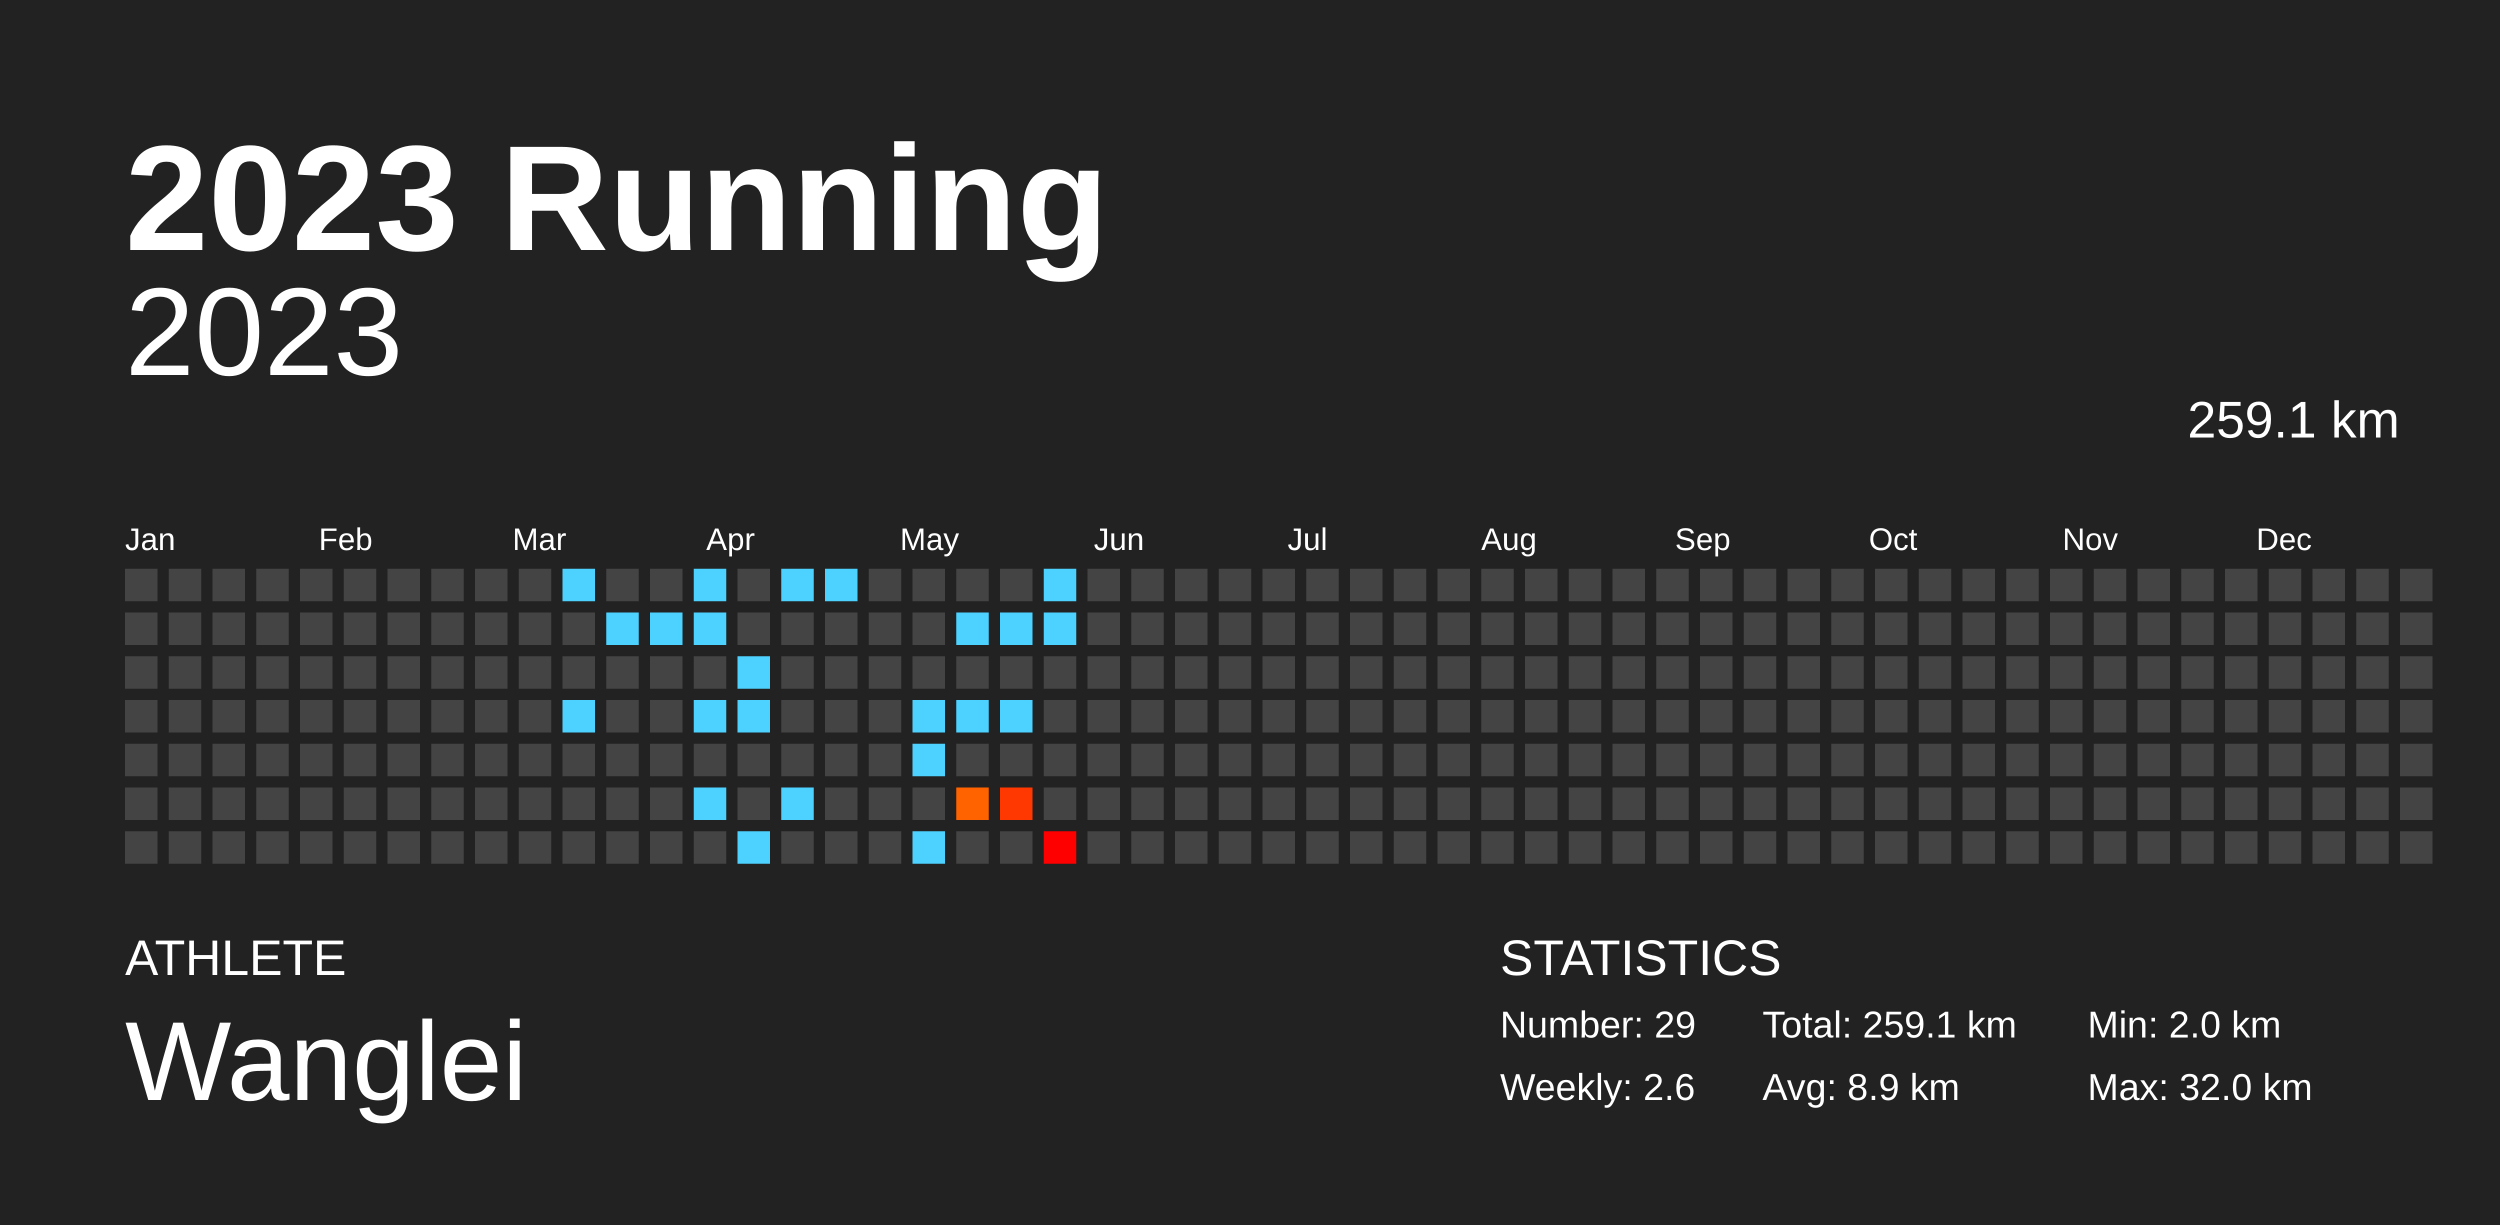
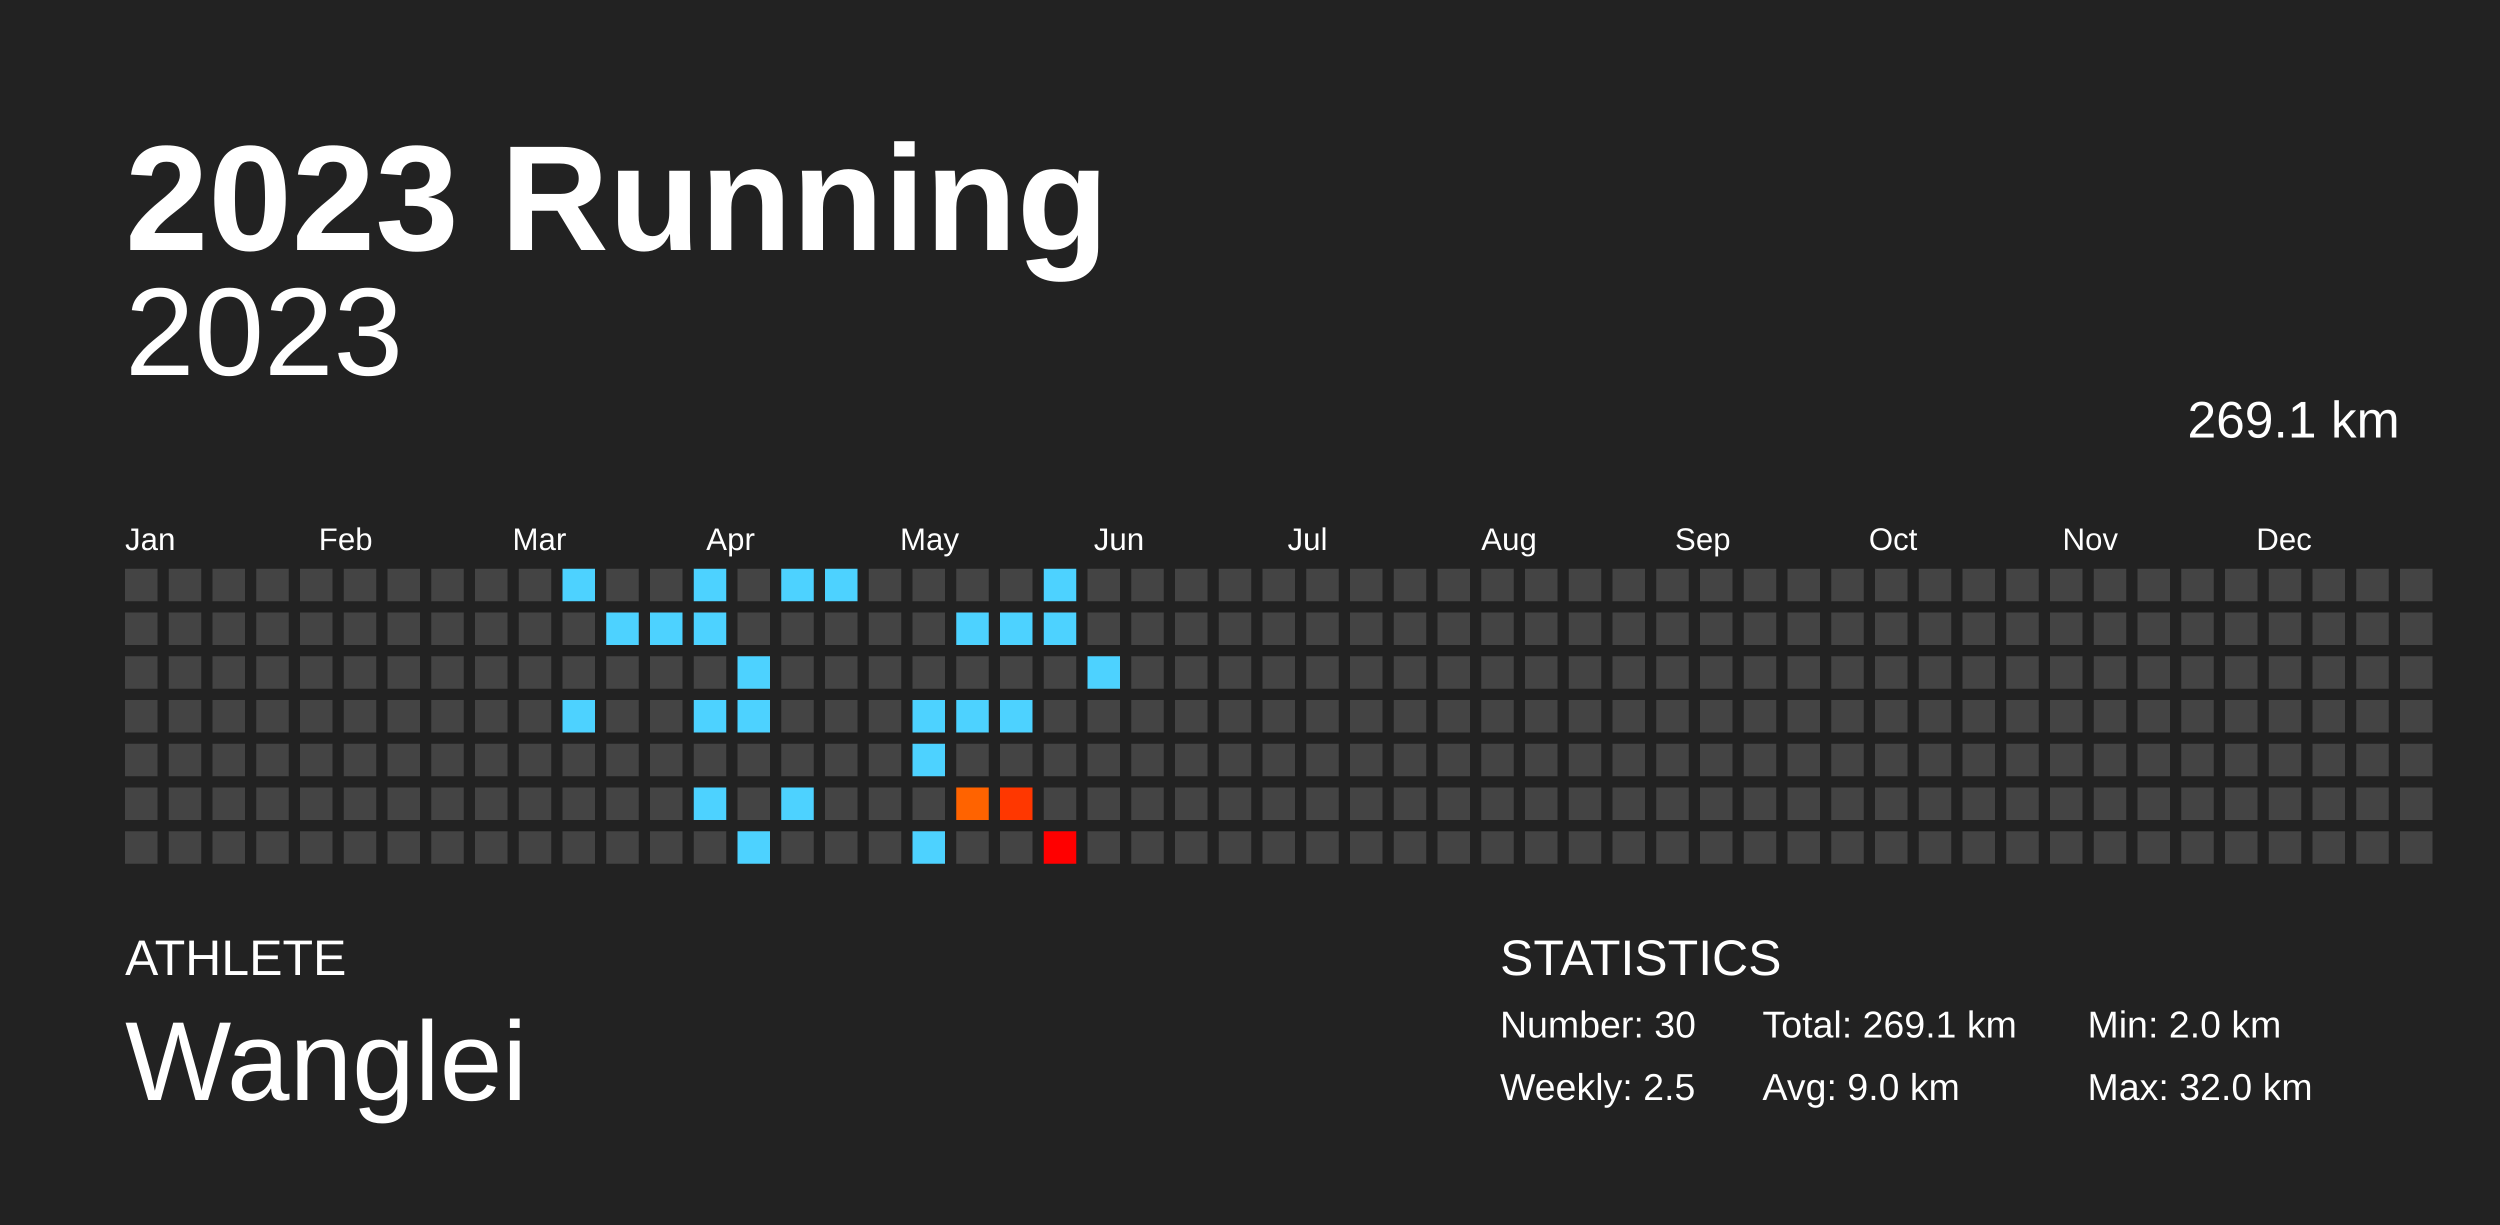
<svg xmlns="http://www.w3.org/2000/svg" baseProfile="full" height="98mm" version="1.1" viewBox="0,0,200,98" width="200mm">
  <defs />
  <rect fill="#222222" height="98" width="200" x="0" y="0" />
  <text fill="#FFFFFF" style="font-size:12px; font-family:Arial; font-weight:bold;" x="10" y="20">2023 Running</text>
  <text fill="#FFFFFF" style="font-size:4px; font-family:Arial" x="10" y="78">ATHLETE</text>
  <text fill="#FFFFFF" style="font-size:9px; font-family:Arial" x="10" y="88">Wanglei</text>
  <text fill="#FFFFFF" style="font-size:4px; font-family:Arial" x="120" y="78">STATISTICS</text>
-   <text fill="#FFFFFF" style="font-size:3px; font-family:Arial" x="120" y="83">Number: 29</text>
-   <text fill="#FFFFFF" style="font-size:3px; font-family:Arial" x="120" y="88">Weekly: 2.6</text>
-   <text fill="#FFFFFF" style="font-size:3px; font-family:Arial" x="141" y="83">Total: 259.1 km</text>
-   <text fill="#FFFFFF" style="font-size:3px; font-family:Arial" x="141" y="88">Avg: 8.9 km</text>
+   <text fill="#FFFFFF" style="font-size:3px; font-family:Arial" x="120" y="83">Number: 30</text>
+   <text fill="#FFFFFF" style="font-size:3px; font-family:Arial" x="120" y="88">Weekly: 2.5</text>
+   <text fill="#FFFFFF" style="font-size:3px; font-family:Arial" x="141" y="83">Total: 269.1 km</text>
+   <text fill="#FFFFFF" style="font-size:3px; font-family:Arial" x="141" y="88">Avg: 9.0 km</text>
  <text fill="#FFFFFF" style="font-size:3px; font-family:Arial" x="167" y="83">Min: 2.0 km</text>
  <text fill="#FFFFFF" style="font-size:3px; font-family:Arial" x="167" y="88">Max: 32.0 km</text>
  <text alignment-baseline="hanging" fill="#FFFFFF" style="font-size:10.0px; font-family:Arial;" x="10" y="30">2023</text>
-   <text alignment-baseline="hanging" fill="#FFFFFF" style="font-size:4.125px; font-family:Arial;" x="175" y="35">259.1 km</text>
+   <text alignment-baseline="hanging" fill="#FFFFFF" style="font-size:4.125px; font-family:Arial;" x="175" y="35">269.1 km</text>
  <text fill="#FFFFFF" style="font-size:2.5px; font-family:Arial" x="10.0" y="44">Jan</text>
  <text fill="#FFFFFF" style="font-size:2.5px; font-family:Arial" x="25.5" y="44">Feb</text>
  <text fill="#FFFFFF" style="font-size:2.5px; font-family:Arial" x="41.0" y="44">Mar</text>
  <text fill="#FFFFFF" style="font-size:2.5px; font-family:Arial" x="56.5" y="44">Apr</text>
  <text fill="#FFFFFF" style="font-size:2.5px; font-family:Arial" x="72.0" y="44">May</text>
  <text fill="#FFFFFF" style="font-size:2.5px; font-family:Arial" x="87.5" y="44">Jun</text>
  <text fill="#FFFFFF" style="font-size:2.5px; font-family:Arial" x="103.0" y="44">Jul</text>
  <text fill="#FFFFFF" style="font-size:2.5px; font-family:Arial" x="118.5" y="44">Aug</text>
  <text fill="#FFFFFF" style="font-size:2.5px; font-family:Arial" x="134.0" y="44">Sep</text>
  <text fill="#FFFFFF" style="font-size:2.5px; font-family:Arial" x="149.5" y="44">Oct</text>
  <text fill="#FFFFFF" style="font-size:2.5px; font-family:Arial" x="165.0" y="44">Nov</text>
  <text fill="#FFFFFF" style="font-size:2.5px; font-family:Arial" x="180.5" y="44">Dec</text>
  <rect fill="#444444" height="2.6" width="2.6" x="10.0" y="45.5" />
  <rect fill="#444444" height="2.6" width="2.6" x="10.0" y="49.0" />
  <rect fill="#444444" height="2.6" width="2.6" x="10.0" y="52.5" />
  <rect fill="#444444" height="2.6" width="2.6" x="10.0" y="56.0" />
  <rect fill="#444444" height="2.6" width="2.6" x="10.0" y="59.5" />
  <rect fill="#444444" height="2.6" width="2.6" x="10.0" y="63.0" />
  <rect fill="#444444" height="2.6" width="2.6" x="10.0" y="66.5" />
  <rect fill="#444444" height="2.6" width="2.6" x="13.5" y="45.5" />
  <rect fill="#444444" height="2.6" width="2.6" x="13.5" y="49.0" />
  <rect fill="#444444" height="2.6" width="2.6" x="13.5" y="52.5" />
  <rect fill="#444444" height="2.6" width="2.6" x="13.5" y="56.0" />
  <rect fill="#444444" height="2.6" width="2.6" x="13.5" y="59.5" />
  <rect fill="#444444" height="2.6" width="2.6" x="13.5" y="63.0" />
  <rect fill="#444444" height="2.6" width="2.6" x="13.5" y="66.5" />
  <rect fill="#444444" height="2.6" width="2.6" x="17.0" y="45.5" />
  <rect fill="#444444" height="2.6" width="2.6" x="17.0" y="49.0" />
  <rect fill="#444444" height="2.6" width="2.6" x="17.0" y="52.5" />
  <rect fill="#444444" height="2.6" width="2.6" x="17.0" y="56.0" />
  <rect fill="#444444" height="2.6" width="2.6" x="17.0" y="59.5" />
  <rect fill="#444444" height="2.6" width="2.6" x="17.0" y="63.0" />
  <rect fill="#444444" height="2.6" width="2.6" x="17.0" y="66.5" />
  <rect fill="#444444" height="2.6" width="2.6" x="20.5" y="45.5" />
  <rect fill="#444444" height="2.6" width="2.6" x="20.5" y="49.0" />
  <rect fill="#444444" height="2.6" width="2.6" x="20.5" y="52.5" />
  <rect fill="#444444" height="2.6" width="2.6" x="20.5" y="56.0" />
  <rect fill="#444444" height="2.6" width="2.6" x="20.5" y="59.5" />
  <rect fill="#444444" height="2.6" width="2.6" x="20.5" y="63.0" />
  <rect fill="#444444" height="2.6" width="2.6" x="20.5" y="66.5" />
  <rect fill="#444444" height="2.6" width="2.6" x="24.0" y="45.5" />
  <rect fill="#444444" height="2.6" width="2.6" x="24.0" y="49.0" />
  <rect fill="#444444" height="2.6" width="2.6" x="24.0" y="52.5" />
  <rect fill="#444444" height="2.6" width="2.6" x="24.0" y="56.0" />
  <rect fill="#444444" height="2.6" width="2.6" x="24.0" y="59.5" />
  <rect fill="#444444" height="2.6" width="2.6" x="24.0" y="63.0" />
  <rect fill="#444444" height="2.6" width="2.6" x="24.0" y="66.5" />
  <rect fill="#444444" height="2.6" width="2.6" x="27.5" y="45.5" />
  <rect fill="#444444" height="2.6" width="2.6" x="27.5" y="49.0" />
  <rect fill="#444444" height="2.6" width="2.6" x="27.5" y="52.5" />
  <rect fill="#444444" height="2.6" width="2.6" x="27.5" y="56.0" />
  <rect fill="#444444" height="2.6" width="2.6" x="27.5" y="59.5" />
  <rect fill="#444444" height="2.6" width="2.6" x="27.5" y="63.0" />
  <rect fill="#444444" height="2.6" width="2.6" x="27.5" y="66.5" />
  <rect fill="#444444" height="2.6" width="2.6" x="31.0" y="45.5" />
  <rect fill="#444444" height="2.6" width="2.6" x="31.0" y="49.0" />
  <rect fill="#444444" height="2.6" width="2.6" x="31.0" y="52.5" />
  <rect fill="#444444" height="2.6" width="2.6" x="31.0" y="56.0" />
  <rect fill="#444444" height="2.6" width="2.6" x="31.0" y="59.5" />
  <rect fill="#444444" height="2.6" width="2.6" x="31.0" y="63.0" />
  <rect fill="#444444" height="2.6" width="2.6" x="31.0" y="66.5" />
  <rect fill="#444444" height="2.6" width="2.6" x="34.5" y="45.5" />
  <rect fill="#444444" height="2.6" width="2.6" x="34.5" y="49.0" />
  <rect fill="#444444" height="2.6" width="2.6" x="34.5" y="52.5" />
  <rect fill="#444444" height="2.6" width="2.6" x="34.5" y="56.0" />
  <rect fill="#444444" height="2.6" width="2.6" x="34.5" y="59.5" />
  <rect fill="#444444" height="2.6" width="2.6" x="34.5" y="63.0" />
  <rect fill="#444444" height="2.6" width="2.6" x="34.5" y="66.5" />
  <rect fill="#444444" height="2.6" width="2.6" x="38.0" y="45.5" />
  <rect fill="#444444" height="2.6" width="2.6" x="38.0" y="49.0" />
  <rect fill="#444444" height="2.6" width="2.6" x="38.0" y="52.5" />
  <rect fill="#444444" height="2.6" width="2.6" x="38.0" y="56.0" />
  <rect fill="#444444" height="2.6" width="2.6" x="38.0" y="59.5" />
  <rect fill="#444444" height="2.6" width="2.6" x="38.0" y="63.0" />
  <rect fill="#444444" height="2.6" width="2.6" x="38.0" y="66.5" />
  <rect fill="#444444" height="2.6" width="2.6" x="41.5" y="45.5" />
  <rect fill="#444444" height="2.6" width="2.6" x="41.5" y="49.0" />
  <rect fill="#444444" height="2.6" width="2.6" x="41.5" y="52.5" />
  <rect fill="#444444" height="2.6" width="2.6" x="41.5" y="56.0" />
  <rect fill="#444444" height="2.6" width="2.6" x="41.5" y="59.5" />
  <rect fill="#444444" height="2.6" width="2.6" x="41.5" y="63.0" />
  <rect fill="#444444" height="2.6" width="2.6" x="41.5" y="66.5" />
  <rect fill="#4dd2ff" height="2.6" width="2.6" x="45.0" y="45.5" />
  <rect fill="#444444" height="2.6" width="2.6" x="45.0" y="49.0" />
  <rect fill="#444444" height="2.6" width="2.6" x="45.0" y="52.5" />
  <rect fill="#4dd2ff" height="2.6" width="2.6" x="45.0" y="56.0" />
  <rect fill="#444444" height="2.6" width="2.6" x="45.0" y="59.5" />
  <rect fill="#444444" height="2.6" width="2.6" x="45.0" y="63.0" />
  <rect fill="#444444" height="2.6" width="2.6" x="45.0" y="66.5" />
  <rect fill="#444444" height="2.6" width="2.6" x="48.5" y="45.5" />
  <rect fill="#4dd2ff" height="2.6" width="2.6" x="48.5" y="49.0" />
  <rect fill="#444444" height="2.6" width="2.6" x="48.5" y="52.5" />
  <rect fill="#444444" height="2.6" width="2.6" x="48.5" y="56.0" />
  <rect fill="#444444" height="2.6" width="2.6" x="48.5" y="59.5" />
  <rect fill="#444444" height="2.6" width="2.6" x="48.5" y="63.0" />
  <rect fill="#444444" height="2.6" width="2.6" x="48.5" y="66.5" />
  <rect fill="#444444" height="2.6" width="2.6" x="52.0" y="45.5" />
  <rect fill="#4dd2ff" height="2.6" width="2.6" x="52.0" y="49.0" />
  <rect fill="#444444" height="2.6" width="2.6" x="52.0" y="52.5" />
  <rect fill="#444444" height="2.6" width="2.6" x="52.0" y="56.0" />
  <rect fill="#444444" height="2.6" width="2.6" x="52.0" y="59.5" />
  <rect fill="#444444" height="2.6" width="2.6" x="52.0" y="63.0" />
  <rect fill="#444444" height="2.6" width="2.6" x="52.0" y="66.5" />
  <rect fill="#4dd2ff" height="2.6" width="2.6" x="55.5" y="45.5" />
  <rect fill="#4dd2ff" height="2.6" width="2.6" x="55.5" y="49.0" />
  <rect fill="#444444" height="2.6" width="2.6" x="55.5" y="52.5" />
  <rect fill="#4dd2ff" height="2.6" width="2.6" x="55.5" y="56.0" />
  <rect fill="#444444" height="2.6" width="2.6" x="55.5" y="59.5" />
  <rect fill="#4dd2ff" height="2.6" width="2.6" x="55.5" y="63.0" />
  <rect fill="#444444" height="2.6" width="2.6" x="55.5" y="66.5" />
  <rect fill="#444444" height="2.6" width="2.6" x="59.0" y="45.5" />
  <rect fill="#444444" height="2.6" width="2.6" x="59.0" y="49.0" />
  <rect fill="#4dd2ff" height="2.6" width="2.6" x="59.0" y="52.5" />
  <rect fill="#4dd2ff" height="2.6" width="2.6" x="59.0" y="56.0" />
  <rect fill="#444444" height="2.6" width="2.6" x="59.0" y="59.5" />
  <rect fill="#444444" height="2.6" width="2.6" x="59.0" y="63.0" />
  <rect fill="#4dd2ff" height="2.6" width="2.6" x="59.0" y="66.5" />
  <rect fill="#4dd2ff" height="2.6" width="2.6" x="62.5" y="45.5" />
  <rect fill="#444444" height="2.6" width="2.6" x="62.5" y="49.0" />
  <rect fill="#444444" height="2.6" width="2.6" x="62.5" y="52.5" />
  <rect fill="#444444" height="2.6" width="2.6" x="62.5" y="56.0" />
  <rect fill="#444444" height="2.6" width="2.6" x="62.5" y="59.5" />
  <rect fill="#4dd2ff" height="2.6" width="2.6" x="62.5" y="63.0" />
  <rect fill="#444444" height="2.6" width="2.6" x="62.5" y="66.5" />
  <rect fill="#4dd2ff" height="2.6" width="2.6" x="66.0" y="45.5" />
  <rect fill="#444444" height="2.6" width="2.6" x="66.0" y="49.0" />
  <rect fill="#444444" height="2.6" width="2.6" x="66.0" y="52.5" />
  <rect fill="#444444" height="2.6" width="2.6" x="66.0" y="56.0" />
  <rect fill="#444444" height="2.6" width="2.6" x="66.0" y="59.5" />
  <rect fill="#444444" height="2.6" width="2.6" x="66.0" y="63.0" />
  <rect fill="#444444" height="2.6" width="2.6" x="66.0" y="66.5" />
  <rect fill="#444444" height="2.6" width="2.6" x="69.5" y="45.5" />
  <rect fill="#444444" height="2.6" width="2.6" x="69.5" y="49.0" />
  <rect fill="#444444" height="2.6" width="2.6" x="69.5" y="52.5" />
  <rect fill="#444444" height="2.6" width="2.6" x="69.5" y="56.0" />
  <rect fill="#444444" height="2.6" width="2.6" x="69.5" y="59.5" />
  <rect fill="#444444" height="2.6" width="2.6" x="69.5" y="63.0" />
  <rect fill="#444444" height="2.6" width="2.6" x="69.5" y="66.5" />
  <rect fill="#444444" height="2.6" width="2.6" x="73.0" y="45.5" />
  <rect fill="#444444" height="2.6" width="2.6" x="73.0" y="49.0" />
  <rect fill="#444444" height="2.6" width="2.6" x="73.0" y="52.5" />
  <rect fill="#4dd2ff" height="2.6" width="2.6" x="73.0" y="56.0" />
  <rect fill="#4dd2ff" height="2.6" width="2.6" x="73.0" y="59.5" />
  <rect fill="#444444" height="2.6" width="2.6" x="73.0" y="63.0" />
  <rect fill="#4dd2ff" height="2.6" width="2.6" x="73.0" y="66.5" />
  <rect fill="#444444" height="2.6" width="2.6" x="76.5" y="45.5" />
  <rect fill="#4dd2ff" height="2.6" width="2.6" x="76.5" y="49.0" />
  <rect fill="#444444" height="2.6" width="2.6" x="76.5" y="52.5" />
  <rect fill="#4dd2ff" height="2.6" width="2.6" x="76.5" y="56.0" />
  <rect fill="#444444" height="2.6" width="2.6" x="76.5" y="59.5" />
  <rect fill="#ff6300" height="2.6" width="2.6" x="76.5" y="63.0" />
  <rect fill="#444444" height="2.6" width="2.6" x="76.5" y="66.5" />
  <rect fill="#444444" height="2.6" width="2.6" x="80.0" y="45.5" />
  <rect fill="#4dd2ff" height="2.6" width="2.6" x="80.0" y="49.0" />
  <rect fill="#444444" height="2.6" width="2.6" x="80.0" y="52.5" />
  <rect fill="#4dd2ff" height="2.6" width="2.6" x="80.0" y="56.0" />
  <rect fill="#444444" height="2.6" width="2.6" x="80.0" y="59.5" />
  <rect fill="#ff3700" height="2.6" width="2.6" x="80.0" y="63.0" />
  <rect fill="#444444" height="2.6" width="2.6" x="80.0" y="66.5" />
  <rect fill="#4dd2ff" height="2.6" width="2.6" x="83.5" y="45.5" />
  <rect fill="#4dd2ff" height="2.6" width="2.6" x="83.5" y="49.0" />
  <rect fill="#444444" height="2.6" width="2.6" x="83.5" y="52.5" />
  <rect fill="#444444" height="2.6" width="2.6" x="83.5" y="56.0" />
  <rect fill="#444444" height="2.6" width="2.6" x="83.5" y="59.5" />
  <rect fill="#444444" height="2.6" width="2.6" x="83.5" y="63.0" />
  <rect fill="#ff0000" height="2.6" width="2.6" x="83.5" y="66.5" />
  <rect fill="#444444" height="2.6" width="2.6" x="87.0" y="45.5" />
  <rect fill="#444444" height="2.6" width="2.6" x="87.0" y="49.0" />
-   <rect fill="#444444" height="2.6" width="2.6" x="87.0" y="52.5" />
+   <rect fill="#4dd2ff" height="2.6" width="2.6" x="87.0" y="52.5" />
  <rect fill="#444444" height="2.6" width="2.6" x="87.0" y="56.0" />
  <rect fill="#444444" height="2.6" width="2.6" x="87.0" y="59.5" />
  <rect fill="#444444" height="2.6" width="2.6" x="87.0" y="63.0" />
  <rect fill="#444444" height="2.6" width="2.6" x="87.0" y="66.5" />
  <rect fill="#444444" height="2.6" width="2.6" x="90.5" y="45.5" />
  <rect fill="#444444" height="2.6" width="2.6" x="90.5" y="49.0" />
  <rect fill="#444444" height="2.6" width="2.6" x="90.5" y="52.5" />
  <rect fill="#444444" height="2.6" width="2.6" x="90.5" y="56.0" />
  <rect fill="#444444" height="2.6" width="2.6" x="90.5" y="59.5" />
  <rect fill="#444444" height="2.6" width="2.6" x="90.5" y="63.0" />
  <rect fill="#444444" height="2.6" width="2.6" x="90.5" y="66.5" />
  <rect fill="#444444" height="2.6" width="2.6" x="94.0" y="45.5" />
  <rect fill="#444444" height="2.6" width="2.6" x="94.0" y="49.0" />
  <rect fill="#444444" height="2.6" width="2.6" x="94.0" y="52.5" />
  <rect fill="#444444" height="2.6" width="2.6" x="94.0" y="56.0" />
  <rect fill="#444444" height="2.6" width="2.6" x="94.0" y="59.5" />
  <rect fill="#444444" height="2.6" width="2.6" x="94.0" y="63.0" />
  <rect fill="#444444" height="2.6" width="2.6" x="94.0" y="66.5" />
  <rect fill="#444444" height="2.6" width="2.6" x="97.5" y="45.5" />
  <rect fill="#444444" height="2.6" width="2.6" x="97.5" y="49.0" />
  <rect fill="#444444" height="2.6" width="2.6" x="97.5" y="52.5" />
  <rect fill="#444444" height="2.6" width="2.6" x="97.5" y="56.0" />
  <rect fill="#444444" height="2.6" width="2.6" x="97.5" y="59.5" />
  <rect fill="#444444" height="2.6" width="2.6" x="97.5" y="63.0" />
  <rect fill="#444444" height="2.6" width="2.6" x="97.5" y="66.5" />
  <rect fill="#444444" height="2.6" width="2.6" x="101.0" y="45.5" />
  <rect fill="#444444" height="2.6" width="2.6" x="101.0" y="49.0" />
  <rect fill="#444444" height="2.6" width="2.6" x="101.0" y="52.5" />
  <rect fill="#444444" height="2.6" width="2.6" x="101.0" y="56.0" />
  <rect fill="#444444" height="2.6" width="2.6" x="101.0" y="59.5" />
  <rect fill="#444444" height="2.6" width="2.6" x="101.0" y="63.0" />
  <rect fill="#444444" height="2.6" width="2.6" x="101.0" y="66.5" />
  <rect fill="#444444" height="2.6" width="2.6" x="104.5" y="45.5" />
  <rect fill="#444444" height="2.6" width="2.6" x="104.5" y="49.0" />
  <rect fill="#444444" height="2.6" width="2.6" x="104.5" y="52.5" />
  <rect fill="#444444" height="2.6" width="2.6" x="104.5" y="56.0" />
  <rect fill="#444444" height="2.6" width="2.6" x="104.5" y="59.5" />
  <rect fill="#444444" height="2.6" width="2.6" x="104.5" y="63.0" />
  <rect fill="#444444" height="2.6" width="2.6" x="104.5" y="66.5" />
  <rect fill="#444444" height="2.6" width="2.6" x="108.0" y="45.5" />
  <rect fill="#444444" height="2.6" width="2.6" x="108.0" y="49.0" />
  <rect fill="#444444" height="2.6" width="2.6" x="108.0" y="52.5" />
  <rect fill="#444444" height="2.6" width="2.6" x="108.0" y="56.0" />
  <rect fill="#444444" height="2.6" width="2.6" x="108.0" y="59.5" />
  <rect fill="#444444" height="2.6" width="2.6" x="108.0" y="63.0" />
  <rect fill="#444444" height="2.6" width="2.6" x="108.0" y="66.5" />
  <rect fill="#444444" height="2.6" width="2.6" x="111.5" y="45.5" />
  <rect fill="#444444" height="2.6" width="2.6" x="111.5" y="49.0" />
  <rect fill="#444444" height="2.6" width="2.6" x="111.5" y="52.5" />
  <rect fill="#444444" height="2.6" width="2.6" x="111.5" y="56.0" />
  <rect fill="#444444" height="2.6" width="2.6" x="111.5" y="59.5" />
  <rect fill="#444444" height="2.6" width="2.6" x="111.5" y="63.0" />
  <rect fill="#444444" height="2.6" width="2.6" x="111.5" y="66.5" />
  <rect fill="#444444" height="2.6" width="2.6" x="115.0" y="45.5" />
  <rect fill="#444444" height="2.6" width="2.6" x="115.0" y="49.0" />
  <rect fill="#444444" height="2.6" width="2.6" x="115.0" y="52.5" />
  <rect fill="#444444" height="2.6" width="2.6" x="115.0" y="56.0" />
  <rect fill="#444444" height="2.6" width="2.6" x="115.0" y="59.5" />
  <rect fill="#444444" height="2.6" width="2.6" x="115.0" y="63.0" />
  <rect fill="#444444" height="2.6" width="2.6" x="115.0" y="66.5" />
  <rect fill="#444444" height="2.6" width="2.6" x="118.5" y="45.5" />
  <rect fill="#444444" height="2.6" width="2.6" x="118.5" y="49.0" />
  <rect fill="#444444" height="2.6" width="2.6" x="118.5" y="52.5" />
  <rect fill="#444444" height="2.6" width="2.6" x="118.5" y="56.0" />
  <rect fill="#444444" height="2.6" width="2.6" x="118.5" y="59.5" />
  <rect fill="#444444" height="2.6" width="2.6" x="118.5" y="63.0" />
  <rect fill="#444444" height="2.6" width="2.6" x="118.5" y="66.5" />
  <rect fill="#444444" height="2.6" width="2.6" x="122.0" y="45.5" />
  <rect fill="#444444" height="2.6" width="2.6" x="122.0" y="49.0" />
  <rect fill="#444444" height="2.6" width="2.6" x="122.0" y="52.5" />
  <rect fill="#444444" height="2.6" width="2.6" x="122.0" y="56.0" />
  <rect fill="#444444" height="2.6" width="2.6" x="122.0" y="59.5" />
  <rect fill="#444444" height="2.6" width="2.6" x="122.0" y="63.0" />
  <rect fill="#444444" height="2.6" width="2.6" x="122.0" y="66.5" />
  <rect fill="#444444" height="2.6" width="2.6" x="125.5" y="45.5" />
  <rect fill="#444444" height="2.6" width="2.6" x="125.5" y="49.0" />
  <rect fill="#444444" height="2.6" width="2.6" x="125.5" y="52.5" />
  <rect fill="#444444" height="2.6" width="2.6" x="125.5" y="56.0" />
  <rect fill="#444444" height="2.6" width="2.6" x="125.5" y="59.5" />
  <rect fill="#444444" height="2.6" width="2.6" x="125.5" y="63.0" />
  <rect fill="#444444" height="2.6" width="2.6" x="125.5" y="66.5" />
  <rect fill="#444444" height="2.6" width="2.6" x="129.0" y="45.5" />
  <rect fill="#444444" height="2.6" width="2.6" x="129.0" y="49.0" />
  <rect fill="#444444" height="2.6" width="2.6" x="129.0" y="52.5" />
  <rect fill="#444444" height="2.6" width="2.6" x="129.0" y="56.0" />
  <rect fill="#444444" height="2.6" width="2.6" x="129.0" y="59.5" />
  <rect fill="#444444" height="2.6" width="2.6" x="129.0" y="63.0" />
  <rect fill="#444444" height="2.6" width="2.6" x="129.0" y="66.5" />
  <rect fill="#444444" height="2.6" width="2.6" x="132.5" y="45.5" />
  <rect fill="#444444" height="2.6" width="2.6" x="132.5" y="49.0" />
  <rect fill="#444444" height="2.6" width="2.6" x="132.5" y="52.5" />
  <rect fill="#444444" height="2.6" width="2.6" x="132.5" y="56.0" />
  <rect fill="#444444" height="2.6" width="2.6" x="132.5" y="59.5" />
  <rect fill="#444444" height="2.6" width="2.6" x="132.5" y="63.0" />
  <rect fill="#444444" height="2.6" width="2.6" x="132.5" y="66.5" />
  <rect fill="#444444" height="2.6" width="2.6" x="136.0" y="45.5" />
  <rect fill="#444444" height="2.6" width="2.6" x="136.0" y="49.0" />
  <rect fill="#444444" height="2.6" width="2.6" x="136.0" y="52.5" />
  <rect fill="#444444" height="2.6" width="2.6" x="136.0" y="56.0" />
  <rect fill="#444444" height="2.6" width="2.6" x="136.0" y="59.5" />
  <rect fill="#444444" height="2.6" width="2.6" x="136.0" y="63.0" />
  <rect fill="#444444" height="2.6" width="2.6" x="136.0" y="66.5" />
  <rect fill="#444444" height="2.6" width="2.6" x="139.5" y="45.5" />
  <rect fill="#444444" height="2.6" width="2.6" x="139.5" y="49.0" />
  <rect fill="#444444" height="2.6" width="2.6" x="139.5" y="52.5" />
  <rect fill="#444444" height="2.6" width="2.6" x="139.5" y="56.0" />
  <rect fill="#444444" height="2.6" width="2.6" x="139.5" y="59.5" />
  <rect fill="#444444" height="2.6" width="2.6" x="139.5" y="63.0" />
  <rect fill="#444444" height="2.6" width="2.6" x="139.5" y="66.5" />
  <rect fill="#444444" height="2.6" width="2.6" x="143.0" y="45.5" />
  <rect fill="#444444" height="2.6" width="2.6" x="143.0" y="49.0" />
  <rect fill="#444444" height="2.6" width="2.6" x="143.0" y="52.5" />
  <rect fill="#444444" height="2.6" width="2.6" x="143.0" y="56.0" />
  <rect fill="#444444" height="2.6" width="2.6" x="143.0" y="59.5" />
  <rect fill="#444444" height="2.6" width="2.6" x="143.0" y="63.0" />
  <rect fill="#444444" height="2.6" width="2.6" x="143.0" y="66.5" />
  <rect fill="#444444" height="2.6" width="2.6" x="146.5" y="45.5" />
  <rect fill="#444444" height="2.6" width="2.6" x="146.5" y="49.0" />
  <rect fill="#444444" height="2.6" width="2.6" x="146.5" y="52.5" />
  <rect fill="#444444" height="2.6" width="2.6" x="146.5" y="56.0" />
  <rect fill="#444444" height="2.6" width="2.6" x="146.5" y="59.5" />
  <rect fill="#444444" height="2.6" width="2.6" x="146.5" y="63.0" />
  <rect fill="#444444" height="2.6" width="2.6" x="146.5" y="66.5" />
  <rect fill="#444444" height="2.6" width="2.6" x="150.0" y="45.5" />
  <rect fill="#444444" height="2.6" width="2.6" x="150.0" y="49.0" />
  <rect fill="#444444" height="2.6" width="2.6" x="150.0" y="52.5" />
  <rect fill="#444444" height="2.6" width="2.6" x="150.0" y="56.0" />
  <rect fill="#444444" height="2.6" width="2.6" x="150.0" y="59.5" />
  <rect fill="#444444" height="2.6" width="2.6" x="150.0" y="63.0" />
  <rect fill="#444444" height="2.6" width="2.6" x="150.0" y="66.5" />
  <rect fill="#444444" height="2.6" width="2.6" x="153.5" y="45.5" />
  <rect fill="#444444" height="2.6" width="2.6" x="153.5" y="49.0" />
  <rect fill="#444444" height="2.6" width="2.6" x="153.5" y="52.5" />
  <rect fill="#444444" height="2.6" width="2.6" x="153.5" y="56.0" />
  <rect fill="#444444" height="2.6" width="2.6" x="153.5" y="59.5" />
  <rect fill="#444444" height="2.6" width="2.6" x="153.5" y="63.0" />
  <rect fill="#444444" height="2.6" width="2.6" x="153.5" y="66.5" />
  <rect fill="#444444" height="2.6" width="2.6" x="157.0" y="45.5" />
  <rect fill="#444444" height="2.6" width="2.6" x="157.0" y="49.0" />
  <rect fill="#444444" height="2.6" width="2.6" x="157.0" y="52.5" />
  <rect fill="#444444" height="2.6" width="2.6" x="157.0" y="56.0" />
  <rect fill="#444444" height="2.6" width="2.6" x="157.0" y="59.5" />
  <rect fill="#444444" height="2.6" width="2.6" x="157.0" y="63.0" />
  <rect fill="#444444" height="2.6" width="2.6" x="157.0" y="66.5" />
  <rect fill="#444444" height="2.6" width="2.6" x="160.5" y="45.5" />
  <rect fill="#444444" height="2.6" width="2.6" x="160.5" y="49.0" />
  <rect fill="#444444" height="2.6" width="2.6" x="160.5" y="52.5" />
  <rect fill="#444444" height="2.6" width="2.6" x="160.5" y="56.0" />
  <rect fill="#444444" height="2.6" width="2.6" x="160.5" y="59.5" />
  <rect fill="#444444" height="2.6" width="2.6" x="160.5" y="63.0" />
  <rect fill="#444444" height="2.6" width="2.6" x="160.5" y="66.5" />
  <rect fill="#444444" height="2.6" width="2.6" x="164.0" y="45.5" />
  <rect fill="#444444" height="2.6" width="2.6" x="164.0" y="49.0" />
  <rect fill="#444444" height="2.6" width="2.6" x="164.0" y="52.5" />
  <rect fill="#444444" height="2.6" width="2.6" x="164.0" y="56.0" />
  <rect fill="#444444" height="2.6" width="2.6" x="164.0" y="59.5" />
  <rect fill="#444444" height="2.6" width="2.6" x="164.0" y="63.0" />
  <rect fill="#444444" height="2.6" width="2.6" x="164.0" y="66.5" />
  <rect fill="#444444" height="2.6" width="2.6" x="167.5" y="45.5" />
  <rect fill="#444444" height="2.6" width="2.6" x="167.5" y="49.0" />
  <rect fill="#444444" height="2.6" width="2.6" x="167.5" y="52.5" />
  <rect fill="#444444" height="2.6" width="2.6" x="167.5" y="56.0" />
  <rect fill="#444444" height="2.6" width="2.6" x="167.5" y="59.5" />
  <rect fill="#444444" height="2.6" width="2.6" x="167.5" y="63.0" />
  <rect fill="#444444" height="2.6" width="2.6" x="167.5" y="66.5" />
  <rect fill="#444444" height="2.6" width="2.6" x="171.0" y="45.5" />
  <rect fill="#444444" height="2.6" width="2.6" x="171.0" y="49.0" />
  <rect fill="#444444" height="2.6" width="2.6" x="171.0" y="52.5" />
  <rect fill="#444444" height="2.6" width="2.6" x="171.0" y="56.0" />
  <rect fill="#444444" height="2.6" width="2.6" x="171.0" y="59.5" />
  <rect fill="#444444" height="2.6" width="2.6" x="171.0" y="63.0" />
  <rect fill="#444444" height="2.6" width="2.6" x="171.0" y="66.5" />
  <rect fill="#444444" height="2.6" width="2.6" x="174.5" y="45.5" />
  <rect fill="#444444" height="2.6" width="2.6" x="174.5" y="49.0" />
  <rect fill="#444444" height="2.6" width="2.6" x="174.5" y="52.5" />
  <rect fill="#444444" height="2.6" width="2.6" x="174.5" y="56.0" />
  <rect fill="#444444" height="2.6" width="2.6" x="174.5" y="59.5" />
  <rect fill="#444444" height="2.6" width="2.6" x="174.5" y="63.0" />
  <rect fill="#444444" height="2.6" width="2.6" x="174.5" y="66.5" />
  <rect fill="#444444" height="2.6" width="2.6" x="178.0" y="45.5" />
  <rect fill="#444444" height="2.6" width="2.6" x="178.0" y="49.0" />
  <rect fill="#444444" height="2.6" width="2.6" x="178.0" y="52.5" />
  <rect fill="#444444" height="2.6" width="2.6" x="178.0" y="56.0" />
  <rect fill="#444444" height="2.6" width="2.6" x="178.0" y="59.5" />
  <rect fill="#444444" height="2.6" width="2.6" x="178.0" y="63.0" />
  <rect fill="#444444" height="2.6" width="2.6" x="178.0" y="66.5" />
  <rect fill="#444444" height="2.6" width="2.6" x="181.5" y="45.5" />
  <rect fill="#444444" height="2.6" width="2.6" x="181.5" y="49.0" />
  <rect fill="#444444" height="2.6" width="2.6" x="181.5" y="52.5" />
  <rect fill="#444444" height="2.6" width="2.6" x="181.5" y="56.0" />
  <rect fill="#444444" height="2.6" width="2.6" x="181.5" y="59.5" />
  <rect fill="#444444" height="2.6" width="2.6" x="181.5" y="63.0" />
  <rect fill="#444444" height="2.6" width="2.6" x="181.5" y="66.5" />
  <rect fill="#444444" height="2.6" width="2.6" x="185.0" y="45.5" />
  <rect fill="#444444" height="2.6" width="2.6" x="185.0" y="49.0" />
  <rect fill="#444444" height="2.6" width="2.6" x="185.0" y="52.5" />
  <rect fill="#444444" height="2.6" width="2.6" x="185.0" y="56.0" />
  <rect fill="#444444" height="2.6" width="2.6" x="185.0" y="59.5" />
  <rect fill="#444444" height="2.6" width="2.6" x="185.0" y="63.0" />
  <rect fill="#444444" height="2.6" width="2.6" x="185.0" y="66.5" />
  <rect fill="#444444" height="2.6" width="2.6" x="188.5" y="45.5" />
  <rect fill="#444444" height="2.6" width="2.6" x="188.5" y="49.0" />
  <rect fill="#444444" height="2.6" width="2.6" x="188.5" y="52.5" />
  <rect fill="#444444" height="2.6" width="2.6" x="188.5" y="56.0" />
  <rect fill="#444444" height="2.6" width="2.6" x="188.5" y="59.5" />
  <rect fill="#444444" height="2.6" width="2.6" x="188.5" y="63.0" />
  <rect fill="#444444" height="2.6" width="2.6" x="188.5" y="66.5" />
  <rect fill="#444444" height="2.6" width="2.6" x="192.0" y="45.5" />
  <rect fill="#444444" height="2.6" width="2.6" x="192.0" y="49.0" />
  <rect fill="#444444" height="2.6" width="2.6" x="192.0" y="52.5" />
  <rect fill="#444444" height="2.6" width="2.6" x="192.0" y="56.0" />
  <rect fill="#444444" height="2.6" width="2.6" x="192.0" y="59.5" />
  <rect fill="#444444" height="2.6" width="2.6" x="192.0" y="63.0" />
  <rect fill="#444444" height="2.6" width="2.6" x="192.0" y="66.5" />
</svg>
